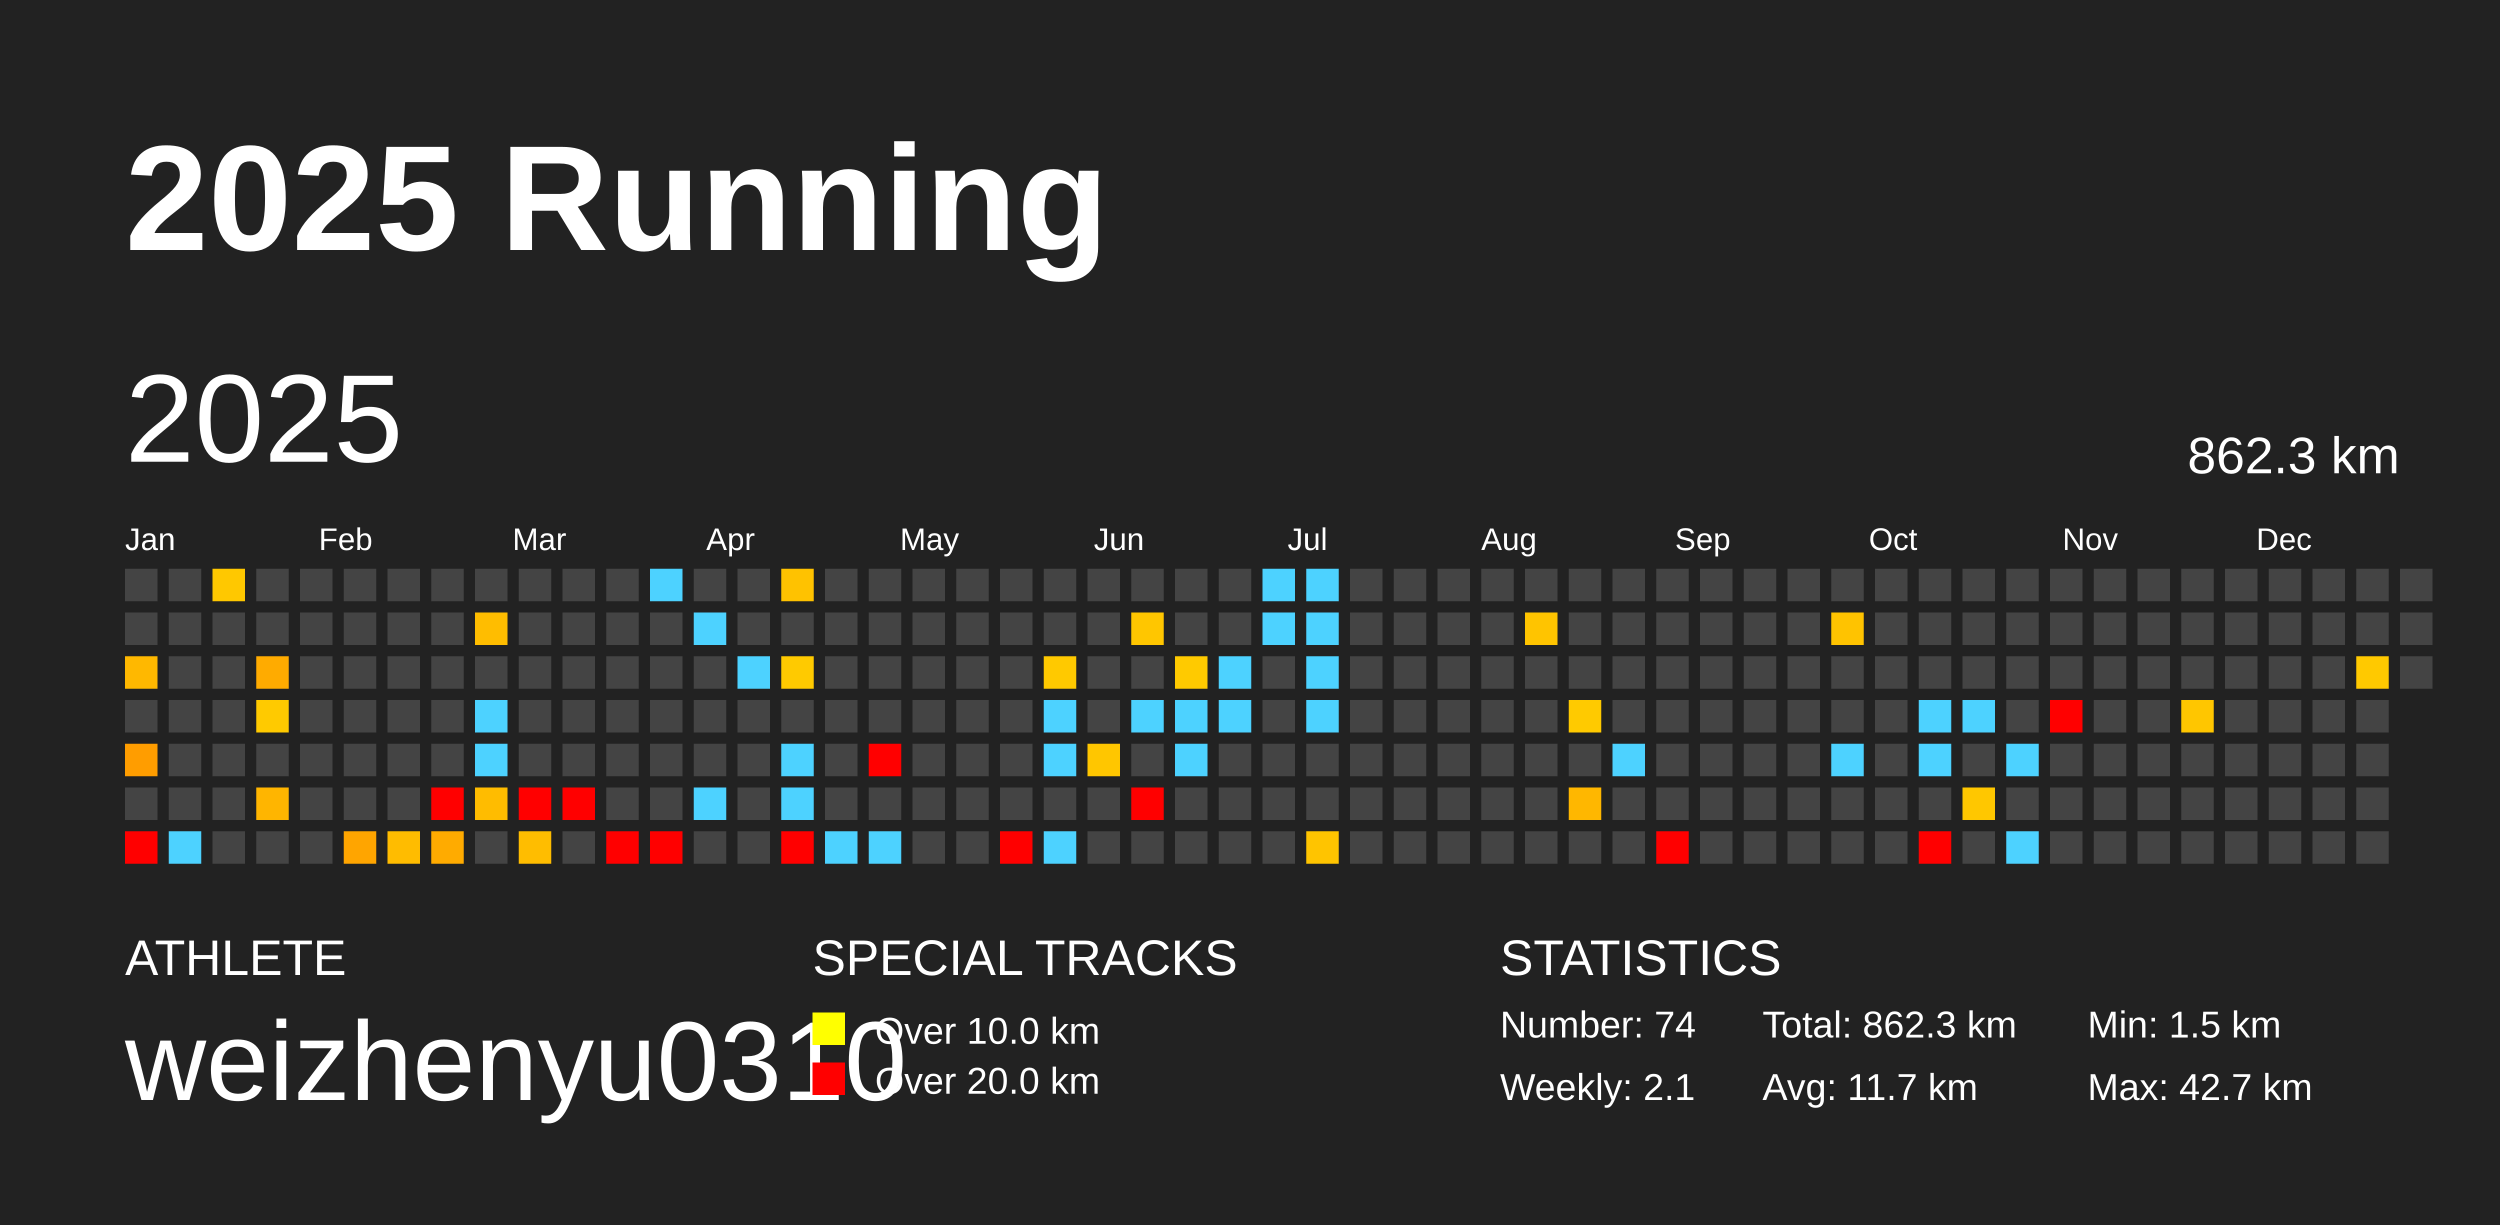
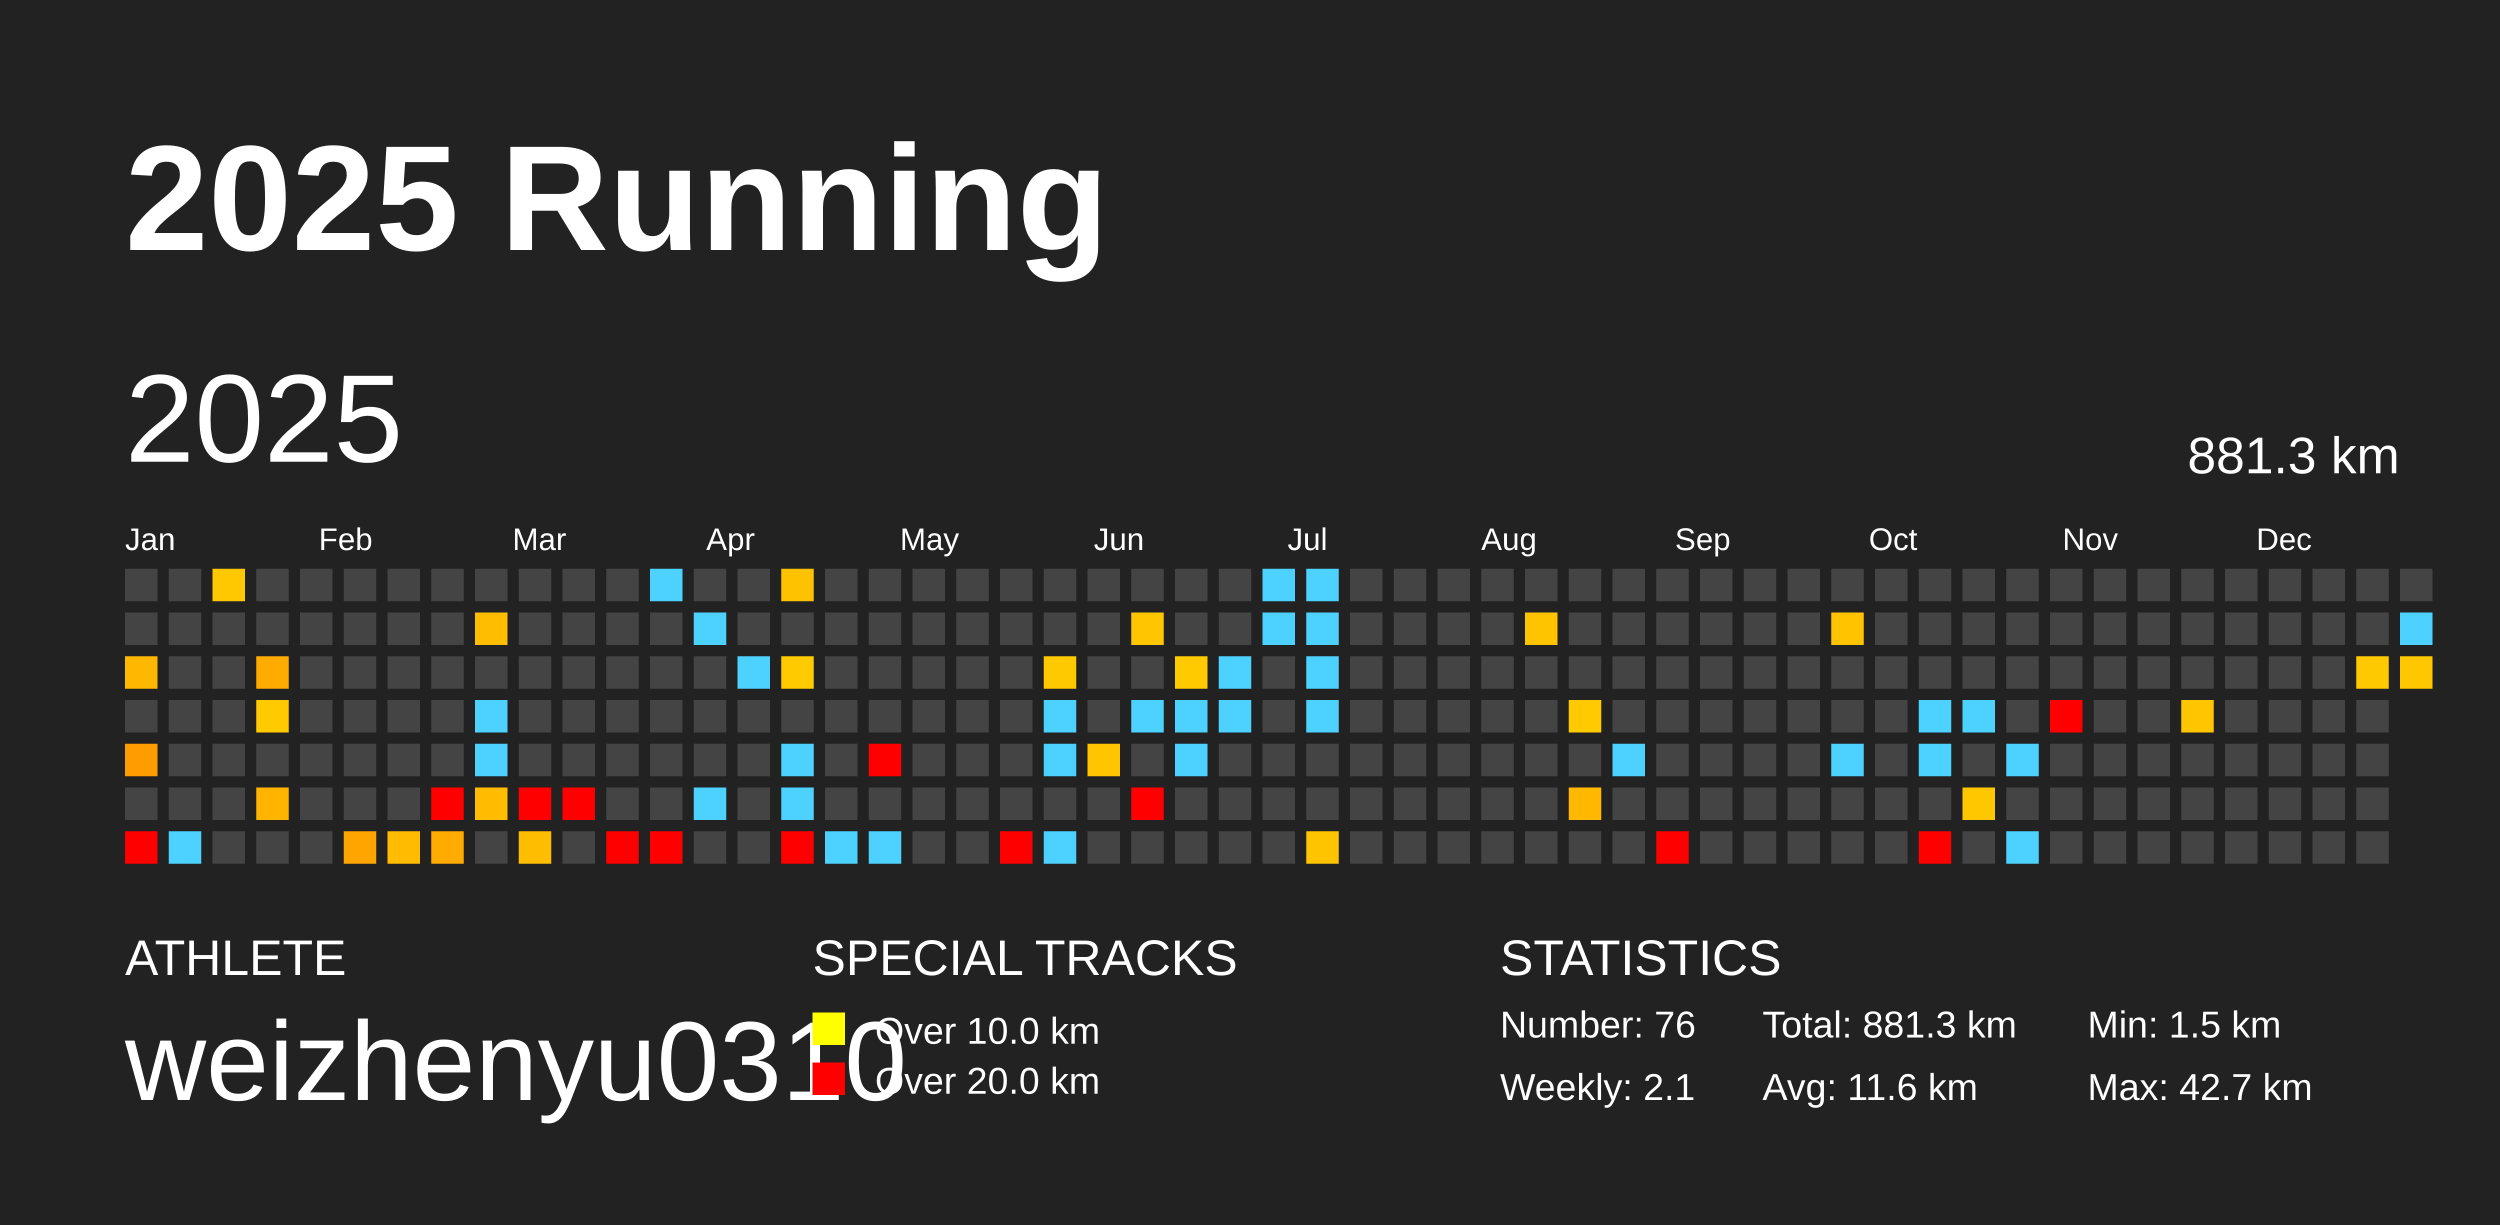
<svg xmlns="http://www.w3.org/2000/svg" baseProfile="full" height="98mm" version="1.1" viewBox="0,0,200,98" width="200mm">
  <defs />
  <rect fill="#222222" height="98" width="200" x="0" y="0" />
  <text fill="#FFFFFF" style="font-size:12px; font-family:Arial; font-weight:bold;" x="10" y="20">2025 Running</text>
  <text fill="#FFFFFF" style="font-size:4px; font-family:Arial" x="10" y="78">ATHLETE</text>
  <text fill="#FFFFFF" style="font-size:9px; font-family:Arial" x="10" y="88">weizhenyu0310</text>
  <text fill="#FFFFFF" style="font-size:4px; font-family:Arial" x="65" y="78">SPECIAL TRACKS</text>
  <rect fill="yellow" height="2.6" width="2.6" x="65" y="81" />
  <text fill="#FFFFFF" style="font-size:3px; font-family:Arial" x="70" y="83.5">Over 10.0 km</text>
  <rect fill="red" height="2.6" width="2.6" x="65" y="85" />
  <text fill="#FFFFFF" style="font-size:3px; font-family:Arial" x="70" y="87.5">Over 20.0 km</text>
  <text fill="#FFFFFF" style="font-size:4px; font-family:Arial" x="120" y="78">STATISTICS</text>
-   <text fill="#FFFFFF" style="font-size:3px; font-family:Arial" x="120" y="83">Number: 74</text>
+   <text fill="#FFFFFF" style="font-size:3px; font-family:Arial" x="120" y="83">Number: 76</text>
  <text fill="#FFFFFF" style="font-size:3px; font-family:Arial" x="120" y="88">Weekly: 2.1</text>
-   <text fill="#FFFFFF" style="font-size:3px; font-family:Arial" x="141" y="83">Total: 862.3 km</text>
-   <text fill="#FFFFFF" style="font-size:3px; font-family:Arial" x="141" y="88">Avg: 11.7 km</text>
+   <text fill="#FFFFFF" style="font-size:3px; font-family:Arial" x="141" y="83">Total: 881.3 km</text>
+   <text fill="#FFFFFF" style="font-size:3px; font-family:Arial" x="141" y="88">Avg: 11.6 km</text>
  <text fill="#FFFFFF" style="font-size:3px; font-family:Arial" x="167" y="83">Min: 1.5 km</text>
  <text fill="#FFFFFF" style="font-size:3px; font-family:Arial" x="167" y="88">Max: 42.7 km</text>
  <text dominant-baseline="hanging" fill="#FFFFFF" style="font-size:10.0px; font-family:Arial;" x="10" y="30">2025</text>
-   <text dominant-baseline="hanging" fill="#FFFFFF" style="font-size:4.125px; font-family:Arial;" x="175" y="35">862.3 km</text>
+   <text dominant-baseline="hanging" fill="#FFFFFF" style="font-size:4.125px; font-family:Arial;" x="175" y="35">881.3 km</text>
  <text fill="#FFFFFF" style="font-size:2.5px; font-family:Arial" x="10.0" y="44">Jan</text>
  <text fill="#FFFFFF" style="font-size:2.5px; font-family:Arial" x="25.5" y="44">Feb</text>
  <text fill="#FFFFFF" style="font-size:2.5px; font-family:Arial" x="41.0" y="44">Mar</text>
  <text fill="#FFFFFF" style="font-size:2.5px; font-family:Arial" x="56.5" y="44">Apr</text>
  <text fill="#FFFFFF" style="font-size:2.5px; font-family:Arial" x="72.0" y="44">May</text>
  <text fill="#FFFFFF" style="font-size:2.5px; font-family:Arial" x="87.5" y="44">Jun</text>
  <text fill="#FFFFFF" style="font-size:2.5px; font-family:Arial" x="103.0" y="44">Jul</text>
  <text fill="#FFFFFF" style="font-size:2.5px; font-family:Arial" x="118.5" y="44">Aug</text>
  <text fill="#FFFFFF" style="font-size:2.5px; font-family:Arial" x="134.0" y="44">Sep</text>
  <text fill="#FFFFFF" style="font-size:2.5px; font-family:Arial" x="149.5" y="44">Oct</text>
  <text fill="#FFFFFF" style="font-size:2.5px; font-family:Arial" x="165.0" y="44">Nov</text>
  <text fill="#FFFFFF" style="font-size:2.5px; font-family:Arial" x="180.5" y="44">Dec</text>
  <rect fill="#444444" height="2.6" width="2.6" x="10.0" y="45.5" />
  <rect fill="#444444" height="2.6" width="2.6" x="10.0" y="49.0" />
  <rect fill="#ffb800" height="2.6" width="2.6" x="10.0" y="52.5" />
  <rect fill="#444444" height="2.6" width="2.6" x="10.0" y="56.0" />
  <rect fill="#ff9d00" height="2.6" width="2.6" x="10.0" y="59.5" />
  <rect fill="#444444" height="2.6" width="2.6" x="10.0" y="63.0" />
  <rect fill="red" height="2.6" width="2.6" x="10.0" y="66.5" />
  <rect fill="#444444" height="2.6" width="2.6" x="13.5" y="45.5" />
  <rect fill="#444444" height="2.6" width="2.6" x="13.5" y="49.0" />
  <rect fill="#444444" height="2.6" width="2.6" x="13.5" y="52.5" />
  <rect fill="#444444" height="2.6" width="2.6" x="13.5" y="56.0" />
  <rect fill="#444444" height="2.6" width="2.6" x="13.5" y="59.5" />
  <rect fill="#444444" height="2.6" width="2.6" x="13.5" y="63.0" />
  <rect fill="#4dd2ff" height="2.6" width="2.6" x="13.5" y="66.5" />
  <rect fill="#ffc800" height="2.6" width="2.6" x="17.0" y="45.5" />
  <rect fill="#444444" height="2.6" width="2.6" x="17.0" y="49.0" />
  <rect fill="#444444" height="2.6" width="2.6" x="17.0" y="52.5" />
  <rect fill="#444444" height="2.6" width="2.6" x="17.0" y="56.0" />
  <rect fill="#444444" height="2.6" width="2.6" x="17.0" y="59.5" />
  <rect fill="#444444" height="2.6" width="2.6" x="17.0" y="63.0" />
  <rect fill="#444444" height="2.6" width="2.6" x="17.0" y="66.5" />
  <rect fill="#444444" height="2.6" width="2.6" x="20.5" y="45.5" />
  <rect fill="#444444" height="2.6" width="2.6" x="20.5" y="49.0" />
  <rect fill="#ffab00" height="2.6" width="2.6" x="20.5" y="52.5" />
  <rect fill="#ffca00" height="2.6" width="2.6" x="20.5" y="56.0" />
  <rect fill="#444444" height="2.6" width="2.6" x="20.5" y="59.5" />
  <rect fill="#ffb500" height="2.6" width="2.6" x="20.5" y="63.0" />
  <rect fill="#444444" height="2.6" width="2.6" x="20.5" y="66.5" />
  <rect fill="#444444" height="2.6" width="2.6" x="24.0" y="45.5" />
  <rect fill="#444444" height="2.6" width="2.6" x="24.0" y="49.0" />
  <rect fill="#444444" height="2.6" width="2.6" x="24.0" y="52.5" />
  <rect fill="#444444" height="2.6" width="2.6" x="24.0" y="56.0" />
  <rect fill="#444444" height="2.6" width="2.6" x="24.0" y="59.5" />
  <rect fill="#444444" height="2.6" width="2.6" x="24.0" y="63.0" />
  <rect fill="#444444" height="2.6" width="2.6" x="24.0" y="66.5" />
  <rect fill="#444444" height="2.6" width="2.6" x="27.5" y="45.5" />
  <rect fill="#444444" height="2.6" width="2.6" x="27.5" y="49.0" />
  <rect fill="#444444" height="2.6" width="2.6" x="27.5" y="52.5" />
  <rect fill="#444444" height="2.6" width="2.6" x="27.5" y="56.0" />
  <rect fill="#444444" height="2.6" width="2.6" x="27.5" y="59.5" />
  <rect fill="#444444" height="2.6" width="2.6" x="27.5" y="63.0" />
  <rect fill="#ffa500" height="2.6" width="2.6" x="27.5" y="66.5" />
  <rect fill="#444444" height="2.6" width="2.6" x="31.0" y="45.5" />
  <rect fill="#444444" height="2.6" width="2.6" x="31.0" y="49.0" />
  <rect fill="#444444" height="2.6" width="2.6" x="31.0" y="52.5" />
  <rect fill="#444444" height="2.6" width="2.6" x="31.0" y="56.0" />
  <rect fill="#444444" height="2.6" width="2.6" x="31.0" y="59.5" />
  <rect fill="#444444" height="2.6" width="2.6" x="31.0" y="63.0" />
  <rect fill="#ffbc00" height="2.6" width="2.6" x="31.0" y="66.5" />
  <rect fill="#444444" height="2.6" width="2.6" x="34.5" y="45.5" />
  <rect fill="#444444" height="2.6" width="2.6" x="34.5" y="49.0" />
  <rect fill="#444444" height="2.6" width="2.6" x="34.5" y="52.5" />
  <rect fill="#444444" height="2.6" width="2.6" x="34.5" y="56.0" />
  <rect fill="#444444" height="2.6" width="2.6" x="34.5" y="59.5" />
  <rect fill="red" height="2.6" width="2.6" x="34.5" y="63.0" />
  <rect fill="#ffab00" height="2.6" width="2.6" x="34.5" y="66.5" />
  <rect fill="#444444" height="2.6" width="2.6" x="38.0" y="45.5" />
  <rect fill="#ffbd00" height="2.6" width="2.6" x="38.0" y="49.0" />
  <rect fill="#444444" height="2.6" width="2.6" x="38.0" y="52.5" />
  <rect fill="#4dd2ff" height="2.6" width="2.6" x="38.0" y="56.0" />
  <rect fill="#4dd2ff" height="2.6" width="2.6" x="38.0" y="59.5" />
  <rect fill="#ffbc00" height="2.6" width="2.6" x="38.0" y="63.0" />
  <rect fill="#444444" height="2.6" width="2.6" x="38.0" y="66.5" />
  <rect fill="#444444" height="2.6" width="2.6" x="41.5" y="45.5" />
  <rect fill="#444444" height="2.6" width="2.6" x="41.5" y="49.0" />
  <rect fill="#444444" height="2.6" width="2.6" x="41.5" y="52.5" />
  <rect fill="#444444" height="2.6" width="2.6" x="41.5" y="56.0" />
  <rect fill="#444444" height="2.6" width="2.6" x="41.5" y="59.5" />
  <rect fill="red" height="2.6" width="2.6" x="41.5" y="63.0" />
  <rect fill="#ffbd00" height="2.6" width="2.6" x="41.5" y="66.5" />
  <rect fill="#444444" height="2.6" width="2.6" x="45.0" y="45.5" />
  <rect fill="#444444" height="2.6" width="2.6" x="45.0" y="49.0" />
  <rect fill="#444444" height="2.6" width="2.6" x="45.0" y="52.5" />
  <rect fill="#444444" height="2.6" width="2.6" x="45.0" y="56.0" />
  <rect fill="#444444" height="2.6" width="2.6" x="45.0" y="59.5" />
  <rect fill="red" height="2.6" width="2.6" x="45.0" y="63.0" />
  <rect fill="#444444" height="2.6" width="2.6" x="45.0" y="66.5" />
  <rect fill="#444444" height="2.6" width="2.6" x="48.5" y="45.5" />
  <rect fill="#444444" height="2.6" width="2.6" x="48.5" y="49.0" />
  <rect fill="#444444" height="2.6" width="2.6" x="48.5" y="52.5" />
  <rect fill="#444444" height="2.6" width="2.6" x="48.5" y="56.0" />
  <rect fill="#444444" height="2.6" width="2.6" x="48.5" y="59.5" />
  <rect fill="#444444" height="2.6" width="2.6" x="48.5" y="63.0" />
  <rect fill="red" height="2.6" width="2.6" x="48.5" y="66.5" />
  <rect fill="#4dd2ff" height="2.6" width="2.6" x="52.0" y="45.5" />
  <rect fill="#444444" height="2.6" width="2.6" x="52.0" y="49.0" />
  <rect fill="#444444" height="2.6" width="2.6" x="52.0" y="52.5" />
  <rect fill="#444444" height="2.6" width="2.6" x="52.0" y="56.0" />
  <rect fill="#444444" height="2.6" width="2.6" x="52.0" y="59.5" />
  <rect fill="#444444" height="2.6" width="2.6" x="52.0" y="63.0" />
  <rect fill="red" height="2.6" width="2.6" x="52.0" y="66.5" />
  <rect fill="#444444" height="2.6" width="2.6" x="55.5" y="45.5" />
  <rect fill="#4dd2ff" height="2.6" width="2.6" x="55.5" y="49.0" />
  <rect fill="#444444" height="2.6" width="2.6" x="55.5" y="52.5" />
  <rect fill="#444444" height="2.6" width="2.6" x="55.5" y="56.0" />
  <rect fill="#444444" height="2.6" width="2.6" x="55.5" y="59.5" />
  <rect fill="#4dd2ff" height="2.6" width="2.6" x="55.5" y="63.0" />
  <rect fill="#444444" height="2.6" width="2.6" x="55.5" y="66.5" />
  <rect fill="#444444" height="2.6" width="2.6" x="59.0" y="45.5" />
  <rect fill="#444444" height="2.6" width="2.6" x="59.0" y="49.0" />
  <rect fill="#4dd2ff" height="2.6" width="2.6" x="59.0" y="52.5" />
  <rect fill="#444444" height="2.6" width="2.6" x="59.0" y="56.0" />
  <rect fill="#444444" height="2.6" width="2.6" x="59.0" y="59.5" />
  <rect fill="#444444" height="2.6" width="2.6" x="59.0" y="63.0" />
  <rect fill="#444444" height="2.6" width="2.6" x="59.0" y="66.5" />
  <rect fill="#ffc200" height="2.6" width="2.6" x="62.5" y="45.5" />
  <rect fill="#444444" height="2.6" width="2.6" x="62.5" y="49.0" />
  <rect fill="#ffca00" height="2.6" width="2.6" x="62.5" y="52.5" />
  <rect fill="#444444" height="2.6" width="2.6" x="62.5" y="56.0" />
  <rect fill="#4dd2ff" height="2.6" width="2.6" x="62.5" y="59.5" />
  <rect fill="#4dd2ff" height="2.6" width="2.6" x="62.5" y="63.0" />
  <rect fill="red" height="2.6" width="2.6" x="62.5" y="66.5" />
  <rect fill="#444444" height="2.6" width="2.6" x="66.0" y="45.5" />
  <rect fill="#444444" height="2.6" width="2.6" x="66.0" y="49.0" />
  <rect fill="#444444" height="2.6" width="2.6" x="66.0" y="52.5" />
  <rect fill="#444444" height="2.6" width="2.6" x="66.0" y="56.0" />
  <rect fill="#444444" height="2.6" width="2.6" x="66.0" y="59.5" />
  <rect fill="#444444" height="2.6" width="2.6" x="66.0" y="63.0" />
  <rect fill="#4dd2ff" height="2.6" width="2.6" x="66.0" y="66.5" />
  <rect fill="#444444" height="2.6" width="2.6" x="69.5" y="45.5" />
  <rect fill="#444444" height="2.6" width="2.6" x="69.5" y="49.0" />
  <rect fill="#444444" height="2.6" width="2.6" x="69.5" y="52.5" />
  <rect fill="#444444" height="2.6" width="2.6" x="69.5" y="56.0" />
  <rect fill="red" height="2.6" width="2.6" x="69.5" y="59.5" />
  <rect fill="#444444" height="2.6" width="2.6" x="69.5" y="63.0" />
  <rect fill="#4dd2ff" height="2.6" width="2.6" x="69.5" y="66.5" />
  <rect fill="#444444" height="2.6" width="2.6" x="73.0" y="45.5" />
  <rect fill="#444444" height="2.6" width="2.6" x="73.0" y="49.0" />
  <rect fill="#444444" height="2.6" width="2.6" x="73.0" y="52.5" />
  <rect fill="#444444" height="2.6" width="2.6" x="73.0" y="56.0" />
  <rect fill="#444444" height="2.6" width="2.6" x="73.0" y="59.5" />
  <rect fill="#444444" height="2.6" width="2.6" x="73.0" y="63.0" />
  <rect fill="#444444" height="2.6" width="2.6" x="73.0" y="66.5" />
  <rect fill="#444444" height="2.6" width="2.6" x="76.5" y="45.5" />
  <rect fill="#444444" height="2.6" width="2.6" x="76.5" y="49.0" />
  <rect fill="#444444" height="2.6" width="2.6" x="76.5" y="52.5" />
  <rect fill="#444444" height="2.6" width="2.6" x="76.5" y="56.0" />
  <rect fill="#444444" height="2.6" width="2.6" x="76.5" y="59.5" />
  <rect fill="#444444" height="2.6" width="2.6" x="76.5" y="63.0" />
  <rect fill="#444444" height="2.6" width="2.6" x="76.5" y="66.5" />
  <rect fill="#444444" height="2.6" width="2.6" x="80.0" y="45.5" />
  <rect fill="#444444" height="2.6" width="2.6" x="80.0" y="49.0" />
  <rect fill="#444444" height="2.6" width="2.6" x="80.0" y="52.5" />
  <rect fill="#444444" height="2.6" width="2.6" x="80.0" y="56.0" />
  <rect fill="#444444" height="2.6" width="2.6" x="80.0" y="59.5" />
  <rect fill="#444444" height="2.6" width="2.6" x="80.0" y="63.0" />
  <rect fill="red" height="2.6" width="2.6" x="80.0" y="66.5" />
  <rect fill="#444444" height="2.6" width="2.6" x="83.5" y="45.5" />
  <rect fill="#444444" height="2.6" width="2.6" x="83.5" y="49.0" />
  <rect fill="#ffc900" height="2.6" width="2.6" x="83.5" y="52.5" />
  <rect fill="#4dd2ff" height="2.6" width="2.6" x="83.5" y="56.0" />
  <rect fill="#4dd2ff" height="2.6" width="2.6" x="83.5" y="59.5" />
  <rect fill="#444444" height="2.6" width="2.6" x="83.5" y="63.0" />
  <rect fill="#4dd2ff" height="2.6" width="2.6" x="83.5" y="66.5" />
  <rect fill="#444444" height="2.6" width="2.6" x="87.0" y="45.5" />
  <rect fill="#444444" height="2.6" width="2.6" x="87.0" y="49.0" />
  <rect fill="#444444" height="2.6" width="2.6" x="87.0" y="52.5" />
  <rect fill="#444444" height="2.6" width="2.6" x="87.0" y="56.0" />
  <rect fill="#ffc600" height="2.6" width="2.6" x="87.0" y="59.5" />
  <rect fill="#444444" height="2.6" width="2.6" x="87.0" y="63.0" />
  <rect fill="#444444" height="2.6" width="2.6" x="87.0" y="66.5" />
  <rect fill="#444444" height="2.6" width="2.6" x="90.5" y="45.5" />
  <rect fill="#ffc600" height="2.6" width="2.6" x="90.5" y="49.0" />
  <rect fill="#444444" height="2.6" width="2.6" x="90.5" y="52.5" />
  <rect fill="#4dd2ff" height="2.6" width="2.6" x="90.5" y="56.0" />
  <rect fill="#444444" height="2.6" width="2.6" x="90.5" y="59.5" />
  <rect fill="red" height="2.6" width="2.6" x="90.5" y="63.0" />
  <rect fill="#444444" height="2.6" width="2.6" x="90.5" y="66.5" />
  <rect fill="#444444" height="2.6" width="2.6" x="94.0" y="45.5" />
  <rect fill="#444444" height="2.6" width="2.6" x="94.0" y="49.0" />
  <rect fill="#ffca00" height="2.6" width="2.6" x="94.0" y="52.5" />
  <rect fill="#4dd2ff" height="2.6" width="2.6" x="94.0" y="56.0" />
  <rect fill="#4dd2ff" height="2.6" width="2.6" x="94.0" y="59.5" />
  <rect fill="#444444" height="2.6" width="2.6" x="94.0" y="63.0" />
  <rect fill="#444444" height="2.6" width="2.6" x="94.0" y="66.5" />
  <rect fill="#444444" height="2.6" width="2.6" x="97.5" y="45.5" />
  <rect fill="#444444" height="2.6" width="2.6" x="97.5" y="49.0" />
  <rect fill="#4dd2ff" height="2.6" width="2.6" x="97.5" y="52.5" />
  <rect fill="#4dd2ff" height="2.6" width="2.6" x="97.5" y="56.0" />
  <rect fill="#444444" height="2.6" width="2.6" x="97.5" y="59.5" />
  <rect fill="#444444" height="2.6" width="2.6" x="97.5" y="63.0" />
  <rect fill="#444444" height="2.6" width="2.6" x="97.5" y="66.5" />
  <rect fill="#4dd2ff" height="2.6" width="2.6" x="101.0" y="45.5" />
  <rect fill="#4dd2ff" height="2.6" width="2.6" x="101.0" y="49.0" />
  <rect fill="#444444" height="2.6" width="2.6" x="101.0" y="52.5" />
  <rect fill="#444444" height="2.6" width="2.6" x="101.0" y="56.0" />
  <rect fill="#444444" height="2.6" width="2.6" x="101.0" y="59.5" />
  <rect fill="#444444" height="2.6" width="2.6" x="101.0" y="63.0" />
  <rect fill="#444444" height="2.6" width="2.6" x="101.0" y="66.5" />
  <rect fill="#4dd2ff" height="2.6" width="2.6" x="104.5" y="45.5" />
  <rect fill="#4dd2ff" height="2.6" width="2.6" x="104.5" y="49.0" />
  <rect fill="#4dd2ff" height="2.6" width="2.6" x="104.5" y="52.5" />
  <rect fill="#4dd2ff" height="2.6" width="2.6" x="104.5" y="56.0" />
  <rect fill="#444444" height="2.6" width="2.6" x="104.5" y="59.5" />
  <rect fill="#444444" height="2.6" width="2.6" x="104.5" y="63.0" />
  <rect fill="#ffc400" height="2.6" width="2.6" x="104.5" y="66.5" />
  <rect fill="#444444" height="2.6" width="2.6" x="108.0" y="45.5" />
  <rect fill="#444444" height="2.6" width="2.6" x="108.0" y="49.0" />
  <rect fill="#444444" height="2.6" width="2.6" x="108.0" y="52.5" />
  <rect fill="#444444" height="2.6" width="2.6" x="108.0" y="56.0" />
  <rect fill="#444444" height="2.6" width="2.6" x="108.0" y="59.5" />
  <rect fill="#444444" height="2.6" width="2.6" x="108.0" y="63.0" />
  <rect fill="#444444" height="2.6" width="2.6" x="108.0" y="66.5" />
  <rect fill="#444444" height="2.6" width="2.6" x="111.5" y="45.5" />
  <rect fill="#444444" height="2.6" width="2.6" x="111.5" y="49.0" />
  <rect fill="#444444" height="2.6" width="2.6" x="111.5" y="52.5" />
  <rect fill="#444444" height="2.6" width="2.6" x="111.5" y="56.0" />
  <rect fill="#444444" height="2.6" width="2.6" x="111.5" y="59.5" />
  <rect fill="#444444" height="2.6" width="2.6" x="111.5" y="63.0" />
  <rect fill="#444444" height="2.6" width="2.6" x="111.5" y="66.5" />
  <rect fill="#444444" height="2.6" width="2.6" x="115.0" y="45.5" />
  <rect fill="#444444" height="2.6" width="2.6" x="115.0" y="49.0" />
  <rect fill="#444444" height="2.6" width="2.6" x="115.0" y="52.5" />
  <rect fill="#444444" height="2.6" width="2.6" x="115.0" y="56.0" />
  <rect fill="#444444" height="2.6" width="2.6" x="115.0" y="59.5" />
  <rect fill="#444444" height="2.6" width="2.6" x="115.0" y="63.0" />
  <rect fill="#444444" height="2.6" width="2.6" x="115.0" y="66.5" />
  <rect fill="#444444" height="2.6" width="2.6" x="118.5" y="45.5" />
  <rect fill="#444444" height="2.6" width="2.6" x="118.5" y="49.0" />
  <rect fill="#444444" height="2.6" width="2.6" x="118.5" y="52.5" />
  <rect fill="#444444" height="2.6" width="2.6" x="118.5" y="56.0" />
  <rect fill="#444444" height="2.6" width="2.6" x="118.5" y="59.5" />
  <rect fill="#444444" height="2.6" width="2.6" x="118.5" y="63.0" />
  <rect fill="#444444" height="2.6" width="2.6" x="118.5" y="66.5" />
  <rect fill="#444444" height="2.6" width="2.6" x="122.0" y="45.5" />
  <rect fill="#ffc400" height="2.6" width="2.6" x="122.0" y="49.0" />
  <rect fill="#444444" height="2.6" width="2.6" x="122.0" y="52.5" />
  <rect fill="#444444" height="2.6" width="2.6" x="122.0" y="56.0" />
  <rect fill="#444444" height="2.6" width="2.6" x="122.0" y="59.5" />
  <rect fill="#444444" height="2.6" width="2.6" x="122.0" y="63.0" />
  <rect fill="#444444" height="2.6" width="2.6" x="122.0" y="66.5" />
  <rect fill="#444444" height="2.6" width="2.6" x="125.5" y="45.5" />
  <rect fill="#444444" height="2.6" width="2.6" x="125.5" y="49.0" />
  <rect fill="#444444" height="2.6" width="2.6" x="125.5" y="52.5" />
  <rect fill="#ffca00" height="2.6" width="2.6" x="125.5" y="56.0" />
  <rect fill="#444444" height="2.6" width="2.6" x="125.5" y="59.5" />
  <rect fill="#ffb700" height="2.6" width="2.6" x="125.5" y="63.0" />
  <rect fill="#444444" height="2.6" width="2.6" x="125.5" y="66.5" />
  <rect fill="#444444" height="2.6" width="2.6" x="129.0" y="45.5" />
  <rect fill="#444444" height="2.6" width="2.6" x="129.0" y="49.0" />
  <rect fill="#444444" height="2.6" width="2.6" x="129.0" y="52.5" />
  <rect fill="#444444" height="2.6" width="2.6" x="129.0" y="56.0" />
  <rect fill="#4dd2ff" height="2.6" width="2.6" x="129.0" y="59.5" />
  <rect fill="#444444" height="2.6" width="2.6" x="129.0" y="63.0" />
  <rect fill="#444444" height="2.6" width="2.6" x="129.0" y="66.5" />
  <rect fill="#444444" height="2.6" width="2.6" x="132.5" y="45.5" />
  <rect fill="#444444" height="2.6" width="2.6" x="132.5" y="49.0" />
  <rect fill="#444444" height="2.6" width="2.6" x="132.5" y="52.5" />
  <rect fill="#444444" height="2.6" width="2.6" x="132.5" y="56.0" />
  <rect fill="#444444" height="2.6" width="2.6" x="132.5" y="59.5" />
  <rect fill="#444444" height="2.6" width="2.6" x="132.5" y="63.0" />
  <rect fill="red" height="2.6" width="2.6" x="132.5" y="66.5" />
  <rect fill="#444444" height="2.6" width="2.6" x="136.0" y="45.5" />
  <rect fill="#444444" height="2.6" width="2.6" x="136.0" y="49.0" />
  <rect fill="#444444" height="2.6" width="2.6" x="136.0" y="52.5" />
  <rect fill="#444444" height="2.6" width="2.6" x="136.0" y="56.0" />
  <rect fill="#444444" height="2.6" width="2.6" x="136.0" y="59.5" />
  <rect fill="#444444" height="2.6" width="2.6" x="136.0" y="63.0" />
  <rect fill="#444444" height="2.6" width="2.6" x="136.0" y="66.5" />
  <rect fill="#444444" height="2.6" width="2.6" x="139.5" y="45.5" />
  <rect fill="#444444" height="2.6" width="2.6" x="139.5" y="49.0" />
  <rect fill="#444444" height="2.6" width="2.6" x="139.5" y="52.5" />
  <rect fill="#444444" height="2.6" width="2.6" x="139.5" y="56.0" />
  <rect fill="#444444" height="2.6" width="2.6" x="139.5" y="59.5" />
  <rect fill="#444444" height="2.6" width="2.6" x="139.5" y="63.0" />
  <rect fill="#444444" height="2.6" width="2.6" x="139.5" y="66.5" />
  <rect fill="#444444" height="2.6" width="2.6" x="143.0" y="45.5" />
  <rect fill="#444444" height="2.6" width="2.6" x="143.0" y="49.0" />
  <rect fill="#444444" height="2.6" width="2.6" x="143.0" y="52.5" />
  <rect fill="#444444" height="2.6" width="2.6" x="143.0" y="56.0" />
  <rect fill="#444444" height="2.6" width="2.6" x="143.0" y="59.5" />
  <rect fill="#444444" height="2.6" width="2.6" x="143.0" y="63.0" />
  <rect fill="#444444" height="2.6" width="2.6" x="143.0" y="66.5" />
  <rect fill="#444444" height="2.6" width="2.6" x="146.5" y="45.5" />
  <rect fill="#ffc300" height="2.6" width="2.6" x="146.5" y="49.0" />
  <rect fill="#444444" height="2.6" width="2.6" x="146.5" y="52.5" />
  <rect fill="#444444" height="2.6" width="2.6" x="146.5" y="56.0" />
  <rect fill="#4dd2ff" height="2.6" width="2.6" x="146.5" y="59.5" />
  <rect fill="#444444" height="2.6" width="2.6" x="146.5" y="63.0" />
  <rect fill="#444444" height="2.6" width="2.6" x="146.5" y="66.5" />
  <rect fill="#444444" height="2.6" width="2.6" x="150.0" y="45.5" />
  <rect fill="#444444" height="2.6" width="2.6" x="150.0" y="49.0" />
  <rect fill="#444444" height="2.6" width="2.6" x="150.0" y="52.5" />
  <rect fill="#444444" height="2.6" width="2.6" x="150.0" y="56.0" />
  <rect fill="#444444" height="2.6" width="2.6" x="150.0" y="59.5" />
  <rect fill="#444444" height="2.6" width="2.6" x="150.0" y="63.0" />
  <rect fill="#444444" height="2.6" width="2.6" x="150.0" y="66.5" />
  <rect fill="#444444" height="2.6" width="2.6" x="153.5" y="45.5" />
  <rect fill="#444444" height="2.6" width="2.6" x="153.5" y="49.0" />
  <rect fill="#444444" height="2.6" width="2.6" x="153.5" y="52.5" />
  <rect fill="#4dd2ff" height="2.6" width="2.6" x="153.5" y="56.0" />
  <rect fill="#4dd2ff" height="2.6" width="2.6" x="153.5" y="59.5" />
  <rect fill="#444444" height="2.6" width="2.6" x="153.5" y="63.0" />
  <rect fill="red" height="2.6" width="2.6" x="153.5" y="66.5" />
  <rect fill="#444444" height="2.6" width="2.6" x="157.0" y="45.5" />
  <rect fill="#444444" height="2.6" width="2.6" x="157.0" y="49.0" />
  <rect fill="#444444" height="2.6" width="2.6" x="157.0" y="52.5" />
  <rect fill="#4dd2ff" height="2.6" width="2.6" x="157.0" y="56.0" />
  <rect fill="#444444" height="2.6" width="2.6" x="157.0" y="59.5" />
  <rect fill="#ffc700" height="2.6" width="2.6" x="157.0" y="63.0" />
  <rect fill="#444444" height="2.6" width="2.6" x="157.0" y="66.5" />
  <rect fill="#444444" height="2.6" width="2.6" x="160.5" y="45.5" />
  <rect fill="#444444" height="2.6" width="2.6" x="160.5" y="49.0" />
  <rect fill="#444444" height="2.6" width="2.6" x="160.5" y="52.5" />
  <rect fill="#444444" height="2.6" width="2.6" x="160.5" y="56.0" />
  <rect fill="#4dd2ff" height="2.6" width="2.6" x="160.5" y="59.5" />
  <rect fill="#444444" height="2.6" width="2.6" x="160.5" y="63.0" />
  <rect fill="#4dd2ff" height="2.6" width="2.6" x="160.5" y="66.5" />
  <rect fill="#444444" height="2.6" width="2.6" x="164.0" y="45.5" />
  <rect fill="#444444" height="2.6" width="2.6" x="164.0" y="49.0" />
  <rect fill="#444444" height="2.6" width="2.6" x="164.0" y="52.5" />
  <rect fill="red" height="2.6" width="2.6" x="164.0" y="56.0" />
  <rect fill="#444444" height="2.6" width="2.6" x="164.0" y="59.5" />
  <rect fill="#444444" height="2.6" width="2.6" x="164.0" y="63.0" />
  <rect fill="#444444" height="2.6" width="2.6" x="164.0" y="66.5" />
  <rect fill="#444444" height="2.6" width="2.6" x="167.5" y="45.5" />
  <rect fill="#444444" height="2.6" width="2.6" x="167.5" y="49.0" />
  <rect fill="#444444" height="2.6" width="2.6" x="167.5" y="52.5" />
  <rect fill="#444444" height="2.6" width="2.6" x="167.5" y="56.0" />
  <rect fill="#444444" height="2.6" width="2.6" x="167.5" y="59.5" />
  <rect fill="#444444" height="2.6" width="2.6" x="167.5" y="63.0" />
  <rect fill="#444444" height="2.6" width="2.6" x="167.5" y="66.5" />
  <rect fill="#444444" height="2.6" width="2.6" x="171.0" y="45.5" />
  <rect fill="#444444" height="2.6" width="2.6" x="171.0" y="49.0" />
  <rect fill="#444444" height="2.6" width="2.6" x="171.0" y="52.5" />
  <rect fill="#444444" height="2.6" width="2.6" x="171.0" y="56.0" />
  <rect fill="#444444" height="2.6" width="2.6" x="171.0" y="59.5" />
  <rect fill="#444444" height="2.6" width="2.6" x="171.0" y="63.0" />
  <rect fill="#444444" height="2.6" width="2.6" x="171.0" y="66.5" />
  <rect fill="#444444" height="2.6" width="2.6" x="174.5" y="45.5" />
  <rect fill="#444444" height="2.6" width="2.6" x="174.5" y="49.0" />
  <rect fill="#444444" height="2.6" width="2.6" x="174.5" y="52.5" />
  <rect fill="#ffc600" height="2.6" width="2.6" x="174.5" y="56.0" />
  <rect fill="#444444" height="2.6" width="2.6" x="174.5" y="59.5" />
  <rect fill="#444444" height="2.6" width="2.6" x="174.5" y="63.0" />
  <rect fill="#444444" height="2.6" width="2.6" x="174.5" y="66.5" />
  <rect fill="#444444" height="2.6" width="2.6" x="178.0" y="45.5" />
  <rect fill="#444444" height="2.6" width="2.6" x="178.0" y="49.0" />
  <rect fill="#444444" height="2.6" width="2.6" x="178.0" y="52.5" />
  <rect fill="#444444" height="2.6" width="2.6" x="178.0" y="56.0" />
  <rect fill="#444444" height="2.6" width="2.6" x="178.0" y="59.5" />
  <rect fill="#444444" height="2.6" width="2.6" x="178.0" y="63.0" />
  <rect fill="#444444" height="2.6" width="2.6" x="178.0" y="66.5" />
  <rect fill="#444444" height="2.6" width="2.6" x="181.5" y="45.5" />
  <rect fill="#444444" height="2.6" width="2.6" x="181.5" y="49.0" />
  <rect fill="#444444" height="2.6" width="2.6" x="181.5" y="52.5" />
  <rect fill="#444444" height="2.6" width="2.6" x="181.5" y="56.0" />
  <rect fill="#444444" height="2.6" width="2.6" x="181.5" y="59.5" />
  <rect fill="#444444" height="2.6" width="2.6" x="181.5" y="63.0" />
  <rect fill="#444444" height="2.6" width="2.6" x="181.5" y="66.5" />
  <rect fill="#444444" height="2.6" width="2.6" x="185.0" y="45.5" />
  <rect fill="#444444" height="2.6" width="2.6" x="185.0" y="49.0" />
  <rect fill="#444444" height="2.6" width="2.6" x="185.0" y="52.5" />
  <rect fill="#444444" height="2.6" width="2.6" x="185.0" y="56.0" />
  <rect fill="#444444" height="2.6" width="2.6" x="185.0" y="59.5" />
  <rect fill="#444444" height="2.6" width="2.6" x="185.0" y="63.0" />
  <rect fill="#444444" height="2.6" width="2.6" x="185.0" y="66.5" />
  <rect fill="#444444" height="2.6" width="2.6" x="188.5" y="45.5" />
  <rect fill="#444444" height="2.6" width="2.6" x="188.5" y="49.0" />
  <rect fill="#ffc900" height="2.6" width="2.6" x="188.5" y="52.5" />
  <rect fill="#444444" height="2.6" width="2.6" x="188.5" y="56.0" />
  <rect fill="#444444" height="2.6" width="2.6" x="188.5" y="59.5" />
  <rect fill="#444444" height="2.6" width="2.6" x="188.5" y="63.0" />
  <rect fill="#444444" height="2.6" width="2.6" x="188.5" y="66.5" />
  <rect fill="#444444" height="2.6" width="2.6" x="192.0" y="45.5" />
-   <rect fill="#444444" height="2.6" width="2.6" x="192.0" y="49.0" />
-   <rect fill="#444444" height="2.6" width="2.6" x="192.0" y="52.5" />
+   <rect fill="#4dd2ff" height="2.6" width="2.6" x="192.0" y="49.0" />
+   <rect fill="#ffc700" height="2.6" width="2.6" x="192.0" y="52.5" />
</svg>
